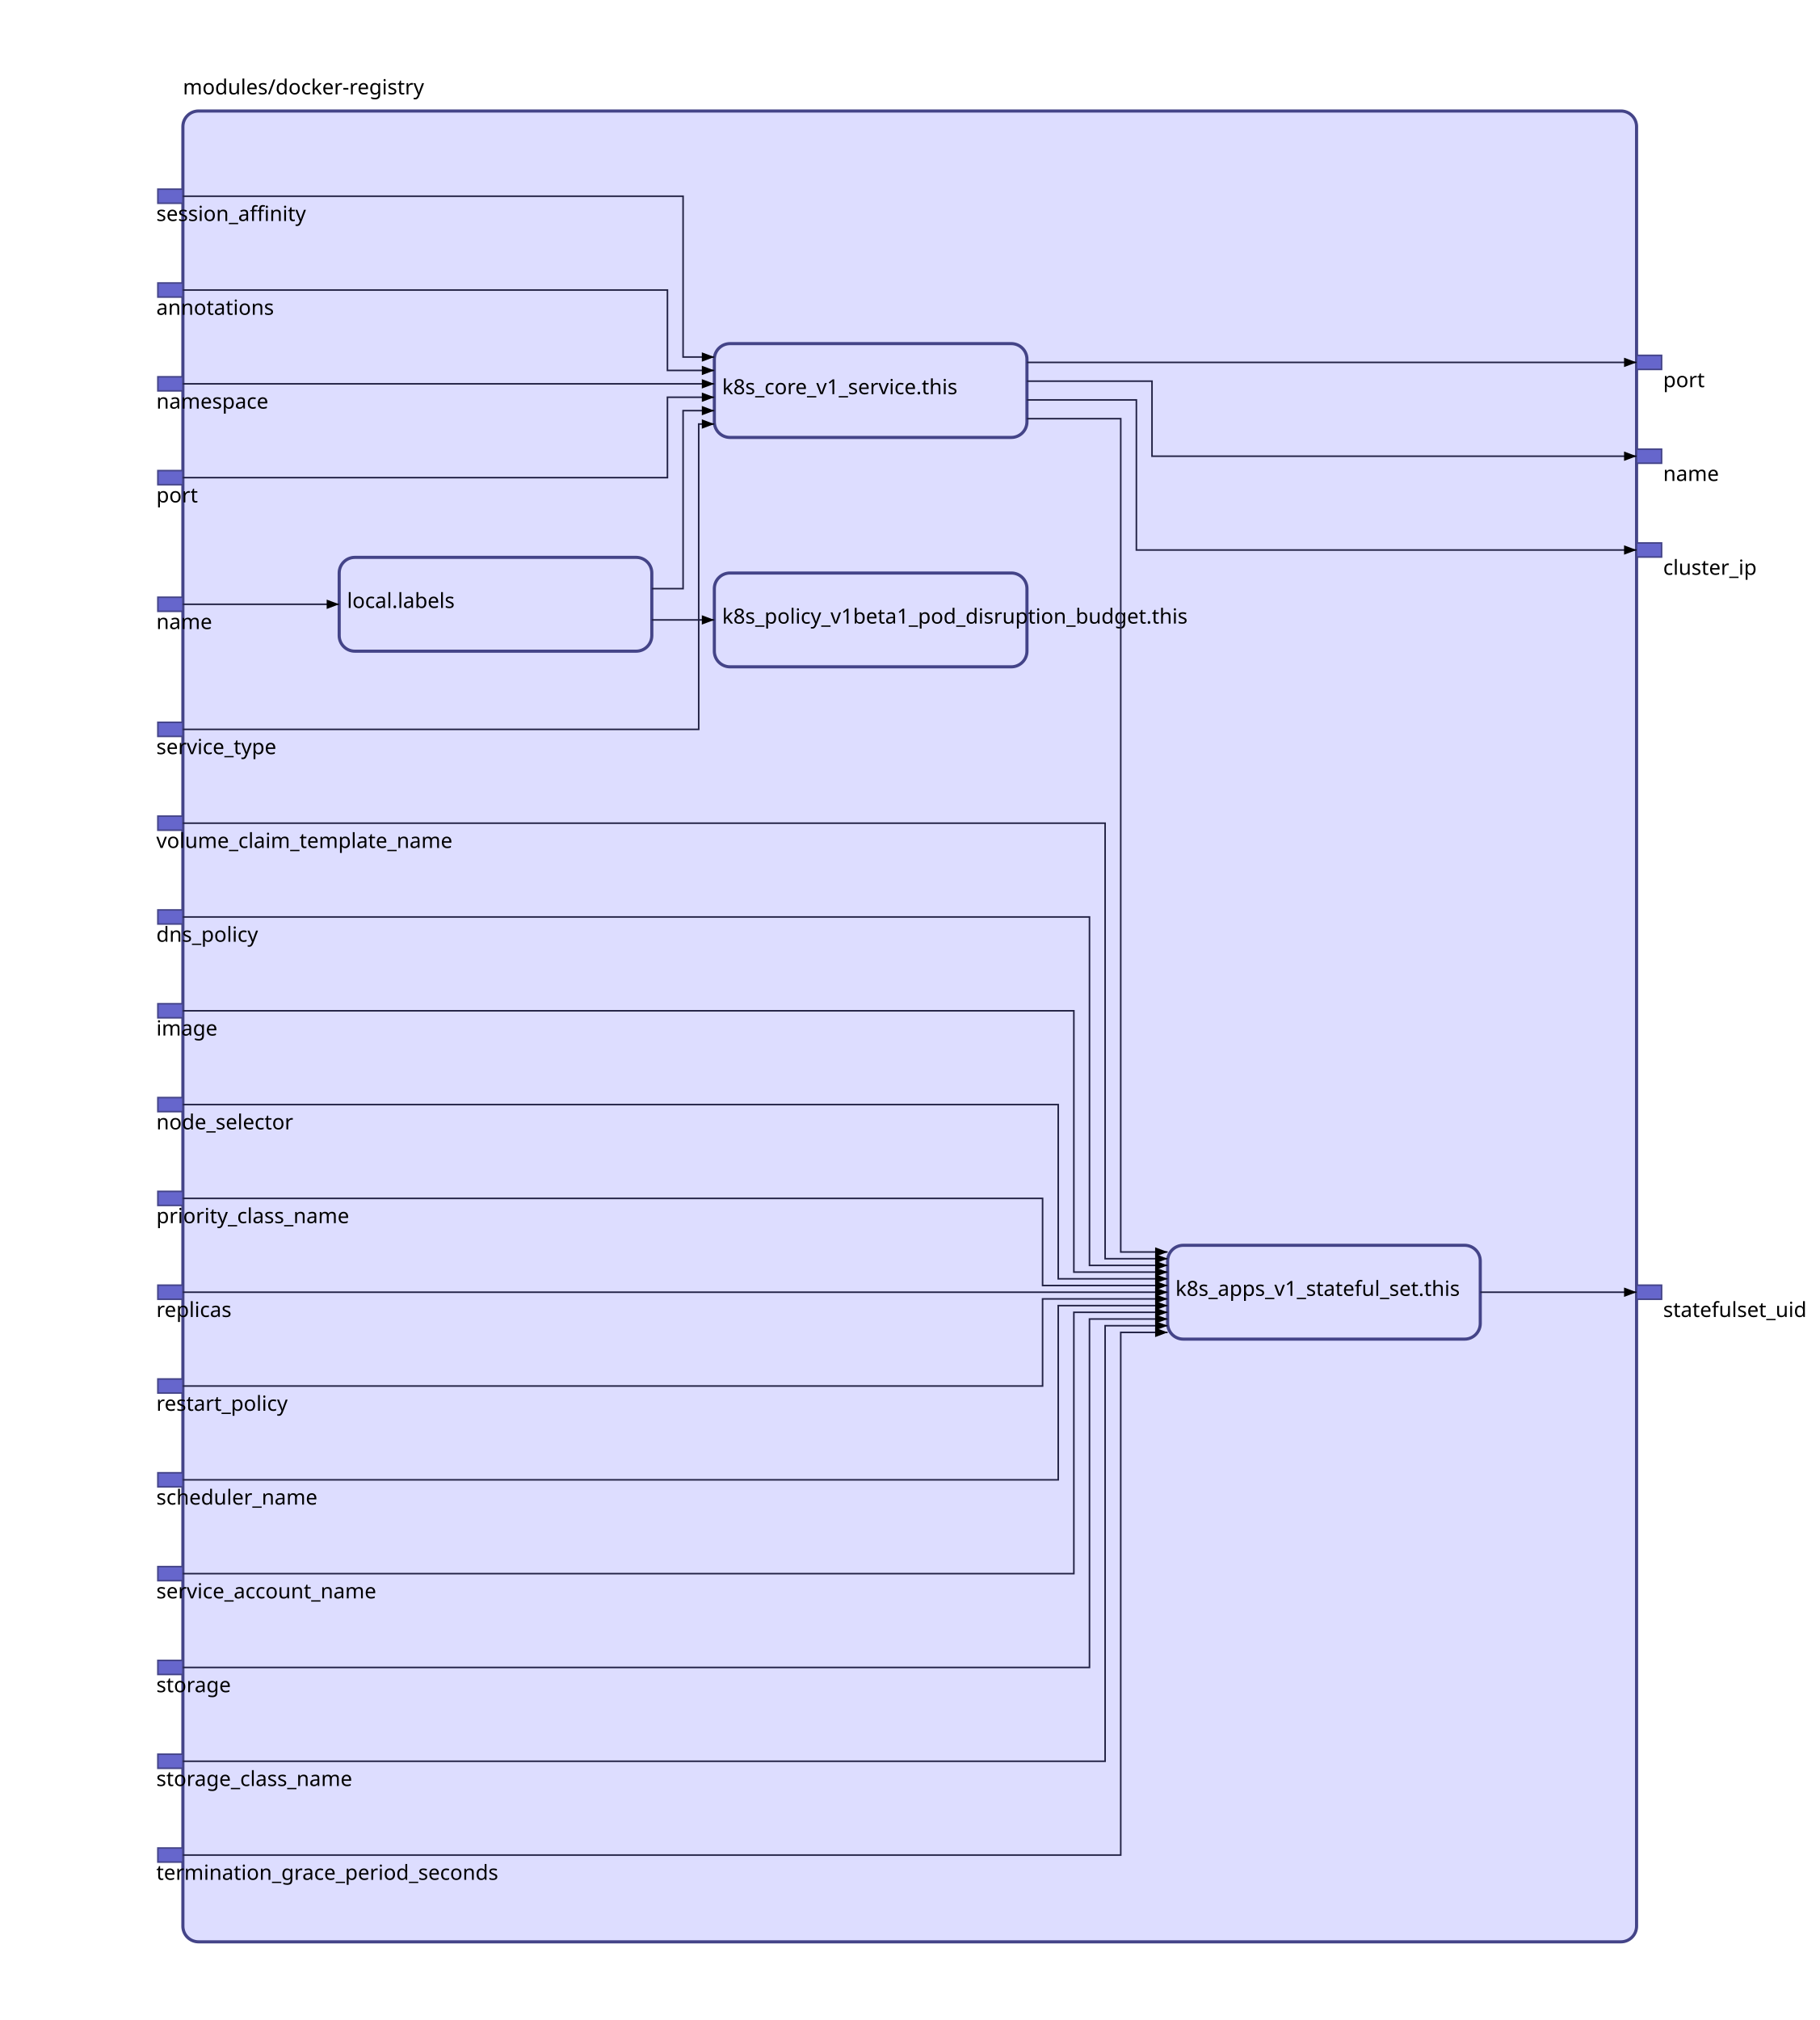
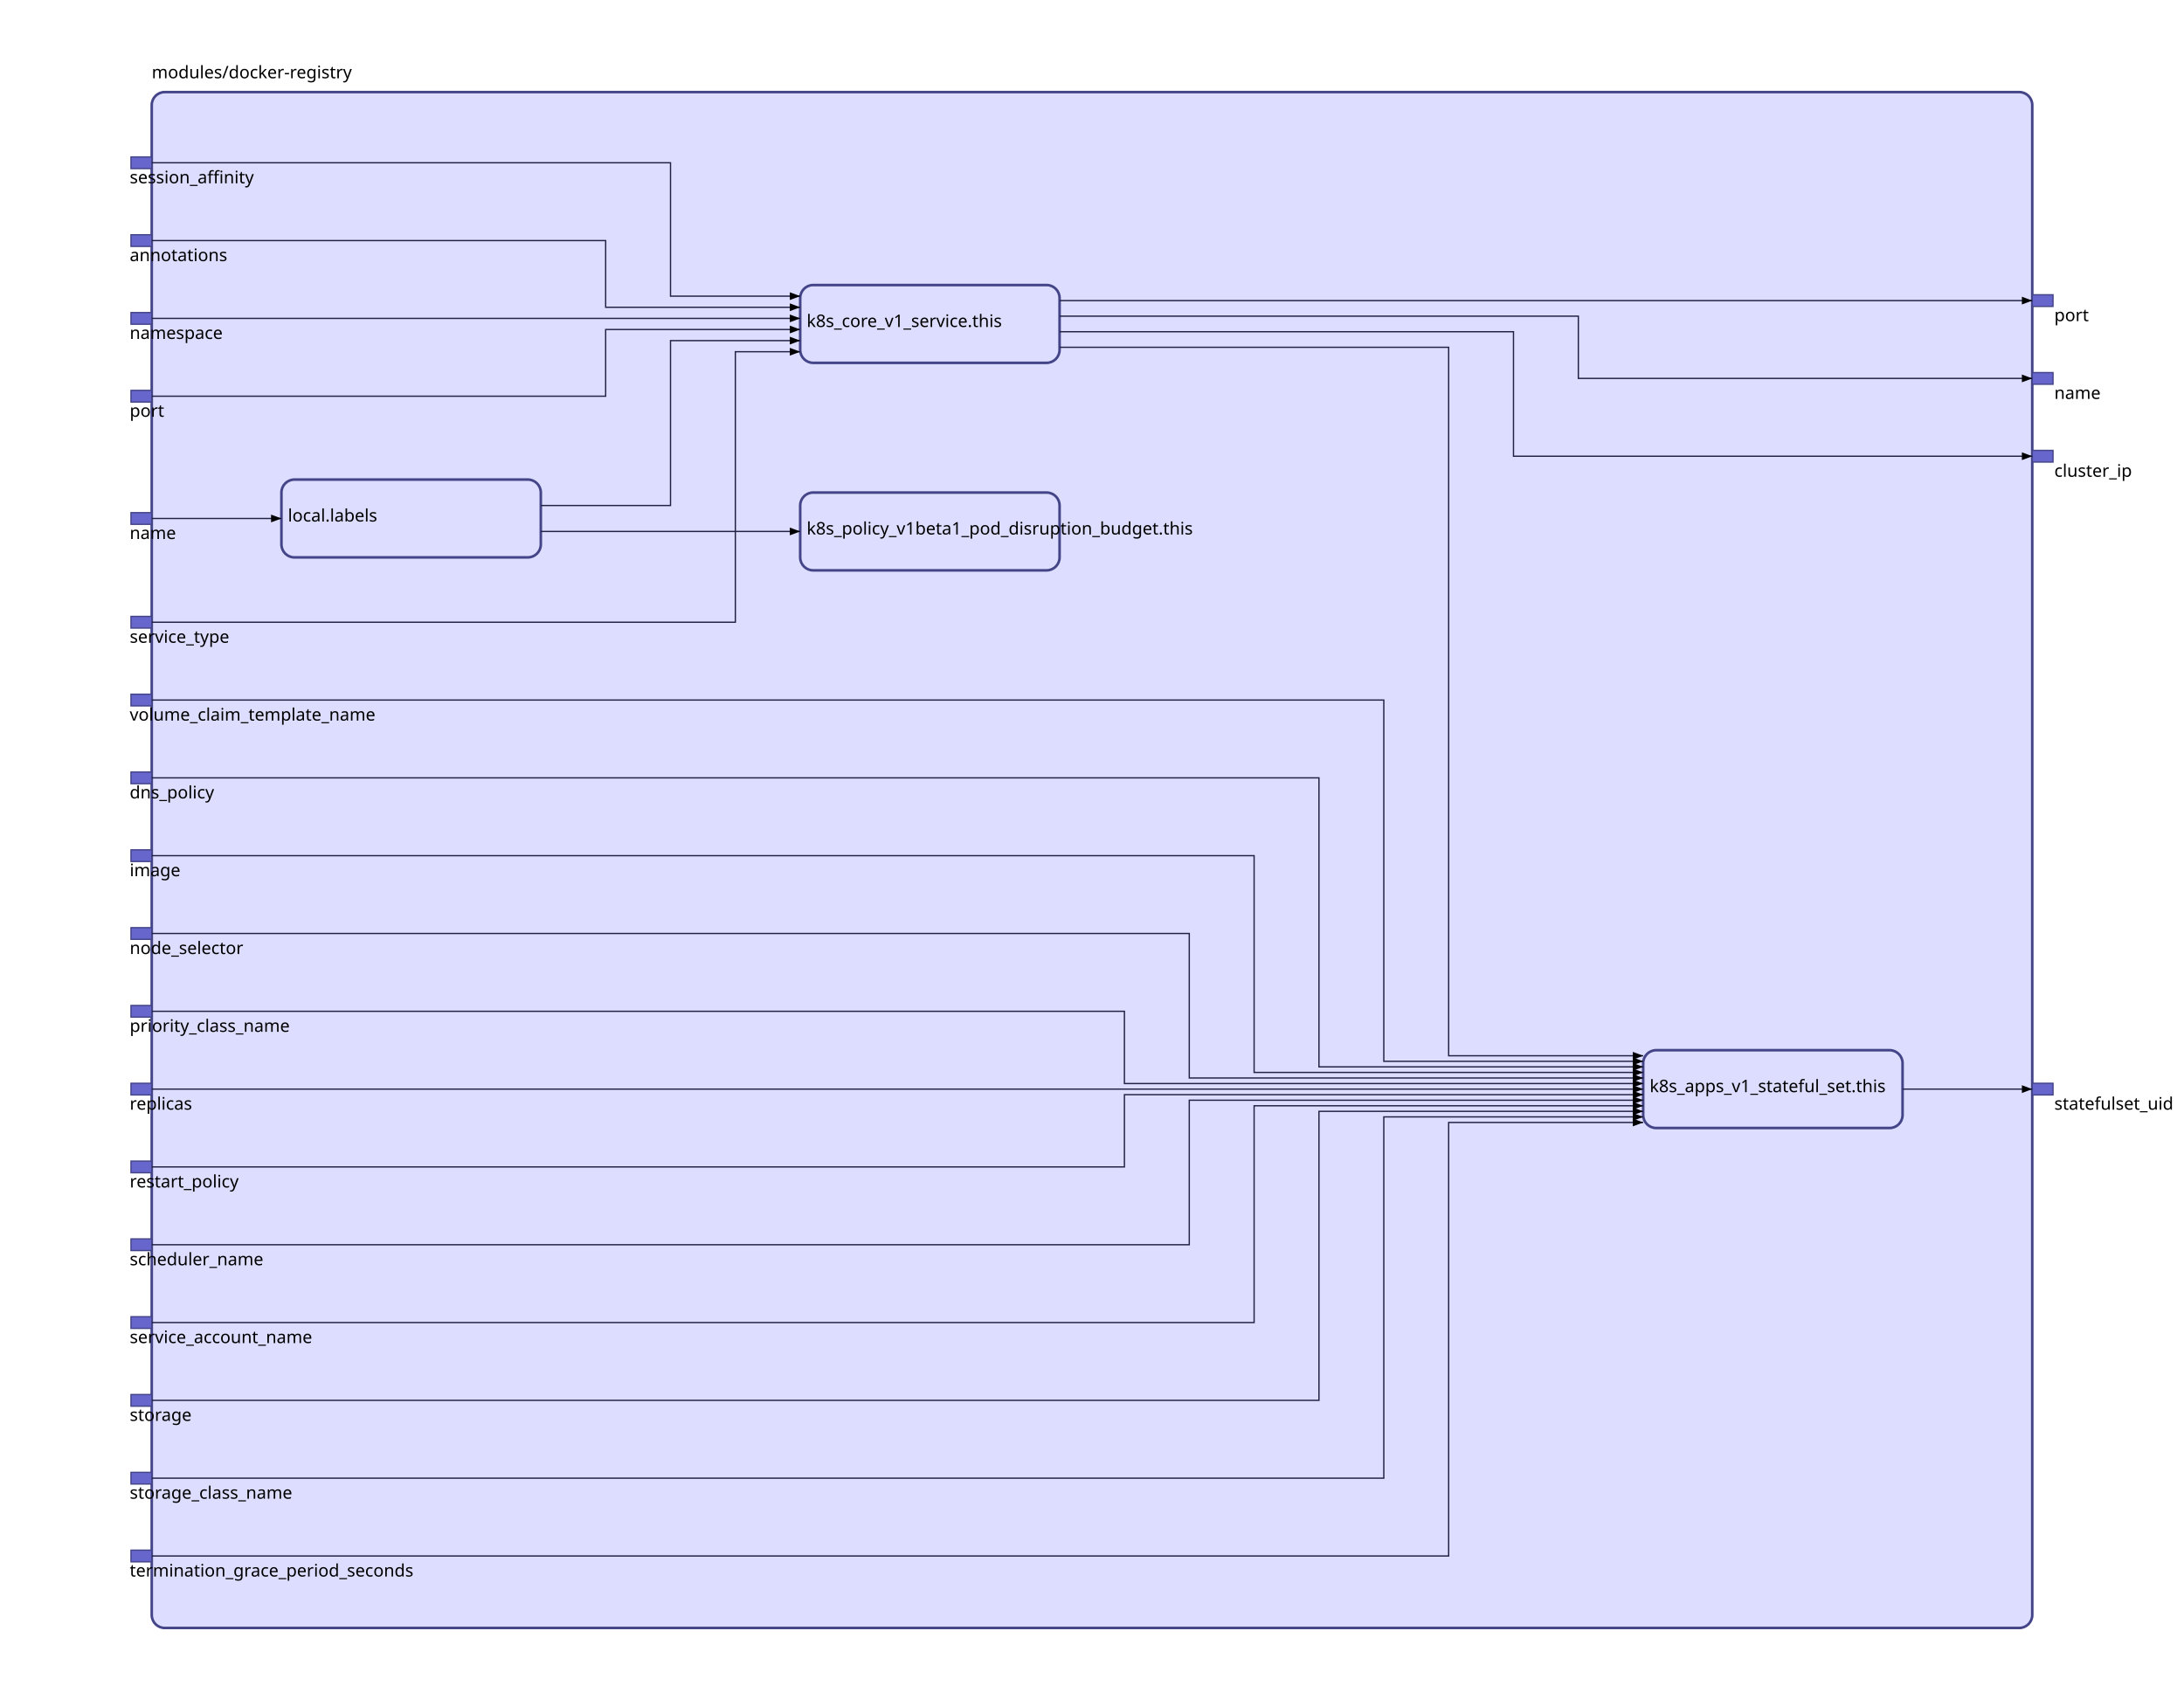
- <svg xmlns="http://www.w3.org/2000/svg" id="sprotty_1" class="sprotty-graph sprotty" tabindex="1002" viewBox="0 0 1164 1292">
+ <svg xmlns="http://www.w3.org/2000/svg" id="sprotty_1" class="sprotty-graph sprotty" tabindex="1002" viewBox="0 0 1684 1305.286">
  <style>.elknode {
    stroke: #448;
    stroke-width: 2;
    fill: #ddf;
}

.elkport {
    stroke: #448;
    stroke-width: 1;
    fill: #66c;
}

.elkedge {
    fill: none;
    stroke: #224;
    stroke-width: 1;
}

.elkedge.arrow {
    fill: #336;
}

.elklabel {
    stroke-width: 0;
    stroke: #000;
    fill: #000;
    font-family: sans-serif;
    font-size: 10pt;
    dominant-baseline: hanging;
}

.elkjunction {
    stroke: none;
    fill: #224;
}

.selected &gt; rect {
    stroke-width: 3;
}

.mouseover {
    stroke: #88f;
}
/*
 * Copyright (C) 2017 TypeFox and others.
 *
 * Licensed under the Apache License, Version 2.0 (the "License"); you may not use this file except in compliance with the License.
 * You may obtain a copy of the License at http://www.apache.org/licenses/LICENSE-2.0
 */

.sprotty {
    padding: 0px;
    font-family: "Helvetica Neue", Helvetica, Arial, sans-serif;
}

.sprotty-hidden {
    display: block;
    position: absolute;
    width: 0px;
    height: 0px;
}

.sprotty-popup {
    font-family: "Helvetica Neue", Helvetica, Arial, sans-serif;
    position: absolute;
    background: white;
    border-radius: 5px;
    border: 1px solid;
    max-width: 400px;
    min-width: 100px;
}

.sprotty-popup &gt; div {
    margin: 10px;
}

.sprotty-popup-closed {
    display: none;
}
</style>
  <g transform="scale(1) translate(0,0)">
    <g id="sprotty_3" transform="translate(117, 71)" opacity="1">
-       <rect class="elknode" x="0" y="0" rx="10" width="930" height="1171" />
-       <g id="sprotty_5" transform="translate(630, 725.5)" opacity="1">
+       <rect class="elknode" x="0" y="0" rx="10" width="1450" height="1184.286" />
+       <g id="sprotty_5" transform="translate(1150, 738.7857)" opacity="1">
        <rect class="elknode" x="0" y="0" rx="10" width="200" height="60" />
        <text id="sprotty_6" class="elklabel" transform="translate(5, 22) translate(0, 0)" opacity="1">k8s_apps_v1_stateful_set.this</text>
      </g>
-       <g id="sprotty_7" transform="translate(340, 148.7857)" opacity="1">
+       <g id="sprotty_7" transform="translate(500, 148.7857)" opacity="1">
        <rect class="elknode" x="0" y="0" rx="10" width="200" height="60" />
        <text id="sprotty_8" class="elklabel" transform="translate(5, 22) translate(0, 0)" opacity="1">k8s_core_v1_service.this</text>
      </g>
-       <g id="sprotty_9" transform="translate(340, 295.5)" opacity="1">
+       <g id="sprotty_9" transform="translate(500, 308.7857)" opacity="1">
        <rect class="elknode" x="0" y="0" rx="10" width="200" height="60" />
        <text id="sprotty_10" class="elklabel" transform="translate(5, 22) translate(0, 0)" opacity="1">k8s_policy_v1beta1_pod_disruption_budget.this</text>
      </g>
-       <g id="sprotty_48" transform="translate(100, 285.5)" opacity="1">
+       <g id="sprotty_48" transform="translate(100, 298.7857)" opacity="1">
        <rect class="elknode" x="0" y="0" rx="10" width="200" height="60" />
        <text id="sprotty_49" class="elklabel" transform="translate(5, 22) translate(0, 0)" opacity="1">local.labels</text>
      </g>
-       <g id="sprotty_12" transform="translate(-16, 511)" opacity="1">
+       <g id="sprotty_12" transform="translate(-16, 524.2857)" opacity="1">
        <rect class="elkport" x="0" y="0" width="16" height="9" />
        <text id="sprotty_13" class="elklabel" transform="translate(-1, 10) translate(0, 0)" opacity="1">dns_policy</text>
      </g>
-       <g id="sprotty_15" transform="translate(-16, 571)" opacity="1">
+       <g id="sprotty_15" transform="translate(-16, 584.2857)" opacity="1">
        <rect class="elkport" x="0" y="0" width="16" height="9" />
        <text id="sprotty_16" class="elklabel" transform="translate(-1, 10) translate(0, 0)" opacity="1">image</text>
      </g>
-       <g id="sprotty_18" transform="translate(-16, 631)" opacity="1">
+       <g id="sprotty_18" transform="translate(-16, 644.2857)" opacity="1">
        <rect class="elkport" x="0" y="0" width="16" height="9" />
        <text id="sprotty_19" class="elklabel" transform="translate(-1, 10) translate(0, 0)" opacity="1">node_selector</text>
      </g>
-       <g id="sprotty_21" transform="translate(-16, 691)" opacity="1">
+       <g id="sprotty_21" transform="translate(-16, 704.2857)" opacity="1">
        <rect class="elkport" x="0" y="0" width="16" height="9" />
        <text id="sprotty_22" class="elklabel" transform="translate(-1, 10) translate(0, 0)" opacity="1">priority_class_name</text>
      </g>
-       <g id="sprotty_24" transform="translate(-16, 751)" opacity="1">
+       <g id="sprotty_24" transform="translate(-16, 764.2857)" opacity="1">
        <rect class="elkport" x="0" y="0" width="16" height="9" />
        <text id="sprotty_25" class="elklabel" transform="translate(-1, 10) translate(0, 0)" opacity="1">replicas</text>
      </g>
-       <g id="sprotty_27" transform="translate(-16, 811)" opacity="1">
+       <g id="sprotty_27" transform="translate(-16, 824.2857)" opacity="1">
        <rect class="elkport" x="0" y="0" width="16" height="9" />
        <text id="sprotty_28" class="elklabel" transform="translate(-1, 10) translate(0, 0)" opacity="1">restart_policy</text>
      </g>
-       <g id="sprotty_30" transform="translate(-16, 871)" opacity="1">
+       <g id="sprotty_30" transform="translate(-16, 884.2857)" opacity="1">
        <rect class="elkport" x="0" y="0" width="16" height="9" />
        <text id="sprotty_31" class="elklabel" transform="translate(-1, 10) translate(0, 0)" opacity="1">scheduler_name</text>
      </g>
-       <g id="sprotty_33" transform="translate(-16, 931)" opacity="1">
+       <g id="sprotty_33" transform="translate(-16, 944.2857)" opacity="1">
        <rect class="elkport" x="0" y="0" width="16" height="9" />
        <text id="sprotty_34" class="elklabel" transform="translate(-1, 10) translate(0, 0)" opacity="1">service_account_name</text>
      </g>
-       <g id="sprotty_36" transform="translate(-16, 991)" opacity="1">
+       <g id="sprotty_36" transform="translate(-16, 1004.286)" opacity="1">
        <rect class="elkport" x="0" y="0" width="16" height="9" />
        <text id="sprotty_37" class="elklabel" transform="translate(-1, 10) translate(0, 0)" opacity="1">storage</text>
      </g>
-       <g id="sprotty_39" transform="translate(-16, 1051)" opacity="1">
+       <g id="sprotty_39" transform="translate(-16, 1064.286)" opacity="1">
        <rect class="elkport" x="0" y="0" width="16" height="9" />
        <text id="sprotty_40" class="elklabel" transform="translate(-1, 10) translate(0, 0)" opacity="1">storage_class_name</text>
      </g>
-       <g id="sprotty_42" transform="translate(-16, 1111)" opacity="1">
+       <g id="sprotty_42" transform="translate(-16, 1124.286)" opacity="1">
        <rect class="elkport" x="0" y="0" width="16" height="9" />
        <text id="sprotty_43" class="elklabel" transform="translate(-1, 10) translate(0, 0)" opacity="1">termination_grace_period_seconds</text>
      </g>
-       <g id="sprotty_45" transform="translate(-16, 451)" opacity="1">
+       <g id="sprotty_45" transform="translate(-16, 464.2857)" opacity="1">
        <rect class="elkport" x="0" y="0" width="16" height="9" />
        <text id="sprotty_46" class="elklabel" transform="translate(-1, 10) translate(0, 0)" opacity="1">volume_claim_template_name</text>
      </g>
      <g id="sprotty_51" transform="translate(-16, 110)" opacity="1">
        <rect class="elkport" x="0" y="0" width="16" height="9" />
        <text id="sprotty_52" class="elklabel" transform="translate(-1, 10) translate(0, 0)" opacity="1">annotations</text>
      </g>
      <g id="sprotty_54" transform="translate(-16, 170)" opacity="1">
        <rect class="elkport" x="0" y="0" width="16" height="9" />
        <text id="sprotty_55" class="elklabel" transform="translate(-1, 10) translate(0, 0)" opacity="1">namespace</text>
      </g>
      <g id="sprotty_57" transform="translate(-16, 230)" opacity="1">
        <rect class="elkport" x="0" y="0" width="16" height="9" />
        <text id="sprotty_58" class="elklabel" transform="translate(-1, 10) translate(0, 0)" opacity="1">port</text>
      </g>
-       <g id="sprotty_60" transform="translate(-16, 391)" opacity="1">
+       <g id="sprotty_60" transform="translate(-16, 404.2857)" opacity="1">
        <rect class="elkport" x="0" y="0" width="16" height="9" />
        <text id="sprotty_61" class="elklabel" transform="translate(-1, 10) translate(0, 0)" opacity="1">service_type</text>
      </g>
      <g id="sprotty_63" transform="translate(-16, 50)" opacity="1">
        <rect class="elkport" x="0" y="0" width="16" height="9" />
        <text id="sprotty_64" class="elklabel" transform="translate(-1, 10) translate(0, 0)" opacity="1">session_affinity</text>
      </g>
-       <g id="sprotty_67" transform="translate(-16, 311)" opacity="1">
+       <g id="sprotty_67" transform="translate(-16, 324.2857)" opacity="1">
        <rect class="elkport" x="0" y="0" width="16" height="9" />
        <text id="sprotty_68" class="elklabel" transform="translate(-1, 10) translate(0, 0)" opacity="1">name</text>
      </g>
-       <g id="sprotty_70" transform="translate(930, 276.2857)" opacity="1">
+       <g id="sprotty_70" transform="translate(1450, 276.2857)" opacity="1">
        <rect class="elkport" x="0" y="0" width="16" height="9" />
        <text id="sprotty_71" class="elklabel" transform="translate(17, 10) translate(0, 0)" opacity="1">cluster_ip</text>
      </g>
-       <g id="sprotty_73" transform="translate(930, 216.2857)" opacity="1">
+       <g id="sprotty_73" transform="translate(1450, 216.2857)" opacity="1">
        <rect class="elkport" x="0" y="0" width="16" height="9" />
        <text id="sprotty_74" class="elklabel" transform="translate(17, 10) translate(0, 0)" opacity="1">name</text>
      </g>
-       <g id="sprotty_76" transform="translate(930, 156.2857)" opacity="1">
+       <g id="sprotty_76" transform="translate(1450, 156.2857)" opacity="1">
        <rect class="elkport" x="0" y="0" width="16" height="9" />
        <text id="sprotty_77" class="elklabel" transform="translate(17, 10) translate(0, 0)" opacity="1">port</text>
      </g>
-       <g id="sprotty_79" transform="translate(930, 751)" opacity="1">
+       <g id="sprotty_79" transform="translate(1450, 764.2857)" opacity="1">
        <rect class="elkport" x="0" y="0" width="16" height="9" />
        <text id="sprotty_80" class="elklabel" transform="translate(17, 10) translate(0, 0)" opacity="1">statefulset_uid</text>
      </g>
      <text id="sprotty_4" class="elklabel" transform="translate(0, -21) translate(0, 0)" opacity="1">modules/docker-registry</text>
      <g id="sprotty_11" class="sprotty-edge" opacity="1">
-         <path class="elkedge" d="M 540,196.786 L 600,196.786 L 600,729.786 L 630,729.786" />
-         <path class="edge arrow" d="M 0,0 L 8,-3 L 8,3 Z" transform="rotate(180 630 729.7857) translate(630 729.7857)" />
+         <path class="elkedge" d="M 700,196.786 L 1000,196.786 L 1000,743.071 L 1150,743.071" />
+         <path class="edge arrow" d="M 0,0 L 8,-3 L 8,3 Z" transform="rotate(180 1150 743.0714) translate(1150 743.0714)" />
      </g>
      <g id="sprotty_14" class="sprotty-edge" opacity="1">
-         <path class="elkedge" d="M 0,515.5 L 580,515.5 L 580,738.357 L 630,738.357" />
-         <path class="edge arrow" d="M 0,0 L 8,-3 L 8,3 Z" transform="rotate(180 630 738.3571) translate(630 738.3571)" />
+         <path class="elkedge" d="M 0,528.786 L 900,528.786 L 900,751.643 L 1150,751.643" />
+         <path class="edge arrow" d="M 0,0 L 8,-3 L 8,3 Z" transform="rotate(180 1150 751.6429) translate(1150 751.6429)" />
      </g>
      <g id="sprotty_17" class="sprotty-edge" opacity="1">
-         <path class="elkedge" d="M 0,575.5 L 570,575.5 L 570,742.643 L 630,742.643" />
-         <path class="edge arrow" d="M 0,0 L 8,-3 L 8,3 Z" transform="rotate(180 630 742.6429) translate(630 742.6429)" />
+         <path class="elkedge" d="M 0,588.786 L 850,588.786 L 850,755.929 L 1150,755.929" />
+         <path class="edge arrow" d="M 0,0 L 8,-3 L 8,3 Z" transform="rotate(180 1150 755.9286) translate(1150 755.9286)" />
      </g>
      <g id="sprotty_20" class="sprotty-edge" opacity="1">
-         <path class="elkedge" d="M 0,635.5 L 560,635.5 L 560,746.929 L 630,746.929" />
-         <path class="edge arrow" d="M 0,0 L 8,-3 L 8,3 Z" transform="rotate(180 630 746.9286) translate(630 746.9286)" />
+         <path class="elkedge" d="M 0,648.786 L 800,648.786 L 800,760.214 L 1150,760.214" />
+         <path class="edge arrow" d="M 0,0 L 8,-3 L 8,3 Z" transform="rotate(180 1150 760.2143) translate(1150 760.2143)" />
      </g>
      <g id="sprotty_23" class="sprotty-edge" opacity="1">
-         <path class="elkedge" d="M 0,695.5 L 550,695.5 L 550,751.214 L 630,751.214" />
-         <path class="edge arrow" d="M 0,0 L 8,-3 L 8,3 Z" transform="rotate(180 630 751.2143) translate(630 751.2143)" />
+         <path class="elkedge" d="M 0,708.786 L 750,708.786 L 750,764.5 L 1150,764.5" />
+         <path class="edge arrow" d="M 0,0 L 8,-3 L 8,3 Z" transform="rotate(180 1150 764.5) translate(1150 764.5)" />
      </g>
      <g id="sprotty_26" class="sprotty-edge" opacity="1">
-         <path class="elkedge" d="M 0,755.5 L 630,755.5" />
-         <path class="edge arrow" d="M 0,0 L 8,-3 L 8,3 Z" transform="rotate(180 630 755.5) translate(630 755.5)" />
+         <path class="elkedge" d="M 0,768.786 L 1150,768.786" />
+         <path class="edge arrow" d="M 0,0 L 8,-3 L 8,3 Z" transform="rotate(180 1150 768.7857) translate(1150 768.7857)" />
      </g>
      <g id="sprotty_29" class="sprotty-edge" opacity="1">
-         <path class="elkedge" d="M 0,815.5 L 550,815.5 L 550,759.786 L 630,759.786" />
-         <path class="edge arrow" d="M 0,0 L 8,-3 L 8,3 Z" transform="rotate(180 630 759.7857) translate(630 759.7857)" />
+         <path class="elkedge" d="M 0,828.786 L 750,828.786 L 750,773.071 L 1150,773.071" />
+         <path class="edge arrow" d="M 0,0 L 8,-3 L 8,3 Z" transform="rotate(180 1150 773.0714) translate(1150 773.0714)" />
      </g>
      <g id="sprotty_32" class="sprotty-edge" opacity="1">
-         <path class="elkedge" d="M 0,875.5 L 560,875.5 L 560,764.071 L 630,764.071" />
-         <path class="edge arrow" d="M 0,0 L 8,-3 L 8,3 Z" transform="rotate(180 630 764.0714) translate(630 764.0714)" />
+         <path class="elkedge" d="M 0,888.786 L 800,888.786 L 800,777.357 L 1150,777.357" />
+         <path class="edge arrow" d="M 0,0 L 8,-3 L 8,3 Z" transform="rotate(180 1150 777.3571) translate(1150 777.3571)" />
      </g>
      <g id="sprotty_35" class="sprotty-edge" opacity="1">
-         <path class="elkedge" d="M 0,935.5 L 570,935.5 L 570,768.357 L 630,768.357" />
-         <path class="edge arrow" d="M 0,0 L 8,-3 L 8,3 Z" transform="rotate(180 630 768.3571) translate(630 768.3571)" />
+         <path class="elkedge" d="M 0,948.786 L 850,948.786 L 850,781.643 L 1150,781.643" />
+         <path class="edge arrow" d="M 0,0 L 8,-3 L 8,3 Z" transform="rotate(180 1150 781.6429) translate(1150 781.6429)" />
      </g>
      <g id="sprotty_38" class="sprotty-edge" opacity="1">
-         <path class="elkedge" d="M 0,995.5 L 580,995.5 L 580,772.643 L 630,772.643" />
-         <path class="edge arrow" d="M 0,0 L 8,-3 L 8,3 Z" transform="rotate(180 630 772.6429) translate(630 772.6429)" />
+         <path class="elkedge" d="M 0,1008.786 L 900,1008.786 L 900,785.929 L 1150,785.929" />
+         <path class="edge arrow" d="M 0,0 L 8,-3 L 8,3 Z" transform="rotate(180 1150 785.9286) translate(1150 785.9286)" />
      </g>
      <g id="sprotty_41" class="sprotty-edge" opacity="1">
-         <path class="elkedge" d="M 0,1055.5 L 590,1055.5 L 590,776.929 L 630,776.929" />
-         <path class="edge arrow" d="M 0,0 L 8,-3 L 8,3 Z" transform="rotate(180 630 776.9286) translate(630 776.9286)" />
+         <path class="elkedge" d="M 0,1068.786 L 950,1068.786 L 950,790.214 L 1150,790.214" />
+         <path class="edge arrow" d="M 0,0 L 8,-3 L 8,3 Z" transform="rotate(180 1150 790.2143) translate(1150 790.2143)" />
      </g>
      <g id="sprotty_44" class="sprotty-edge" opacity="1">
-         <path class="elkedge" d="M 0,1115.5 L 600,1115.5 L 600,781.214 L 630,781.214" />
-         <path class="edge arrow" d="M 0,0 L 8,-3 L 8,3 Z" transform="rotate(180 630 781.2143) translate(630 781.2143)" />
+         <path class="elkedge" d="M 0,1128.786 L 1000,1128.786 L 1000,794.5 L 1150,794.5" />
+         <path class="edge arrow" d="M 0,0 L 8,-3 L 8,3 Z" transform="rotate(180 1150 794.5) translate(1150 794.5)" />
      </g>
      <g id="sprotty_47" class="sprotty-edge" opacity="1">
-         <path class="elkedge" d="M 0,455.5 L 590,455.5 L 590,734.071 L 630,734.071" />
-         <path class="edge arrow" d="M 0,0 L 8,-3 L 8,3 Z" transform="rotate(180 630 734.0714) translate(630 734.0714)" />
+         <path class="elkedge" d="M 0,468.786 L 950,468.786 L 950,747.357 L 1150,747.357" />
+         <path class="edge arrow" d="M 0,0 L 8,-3 L 8,3 Z" transform="rotate(180 1150 747.3571) translate(1150 747.3571)" />
      </g>
      <g id="sprotty_50" class="sprotty-edge" opacity="1">
-         <path class="elkedge" d="M 300,305.5 L 320,305.5 L 320,191.643 L 340,191.643" />
-         <path class="edge arrow" d="M 0,0 L 8,-3 L 8,3 Z" transform="rotate(180 340 191.6429) translate(340 191.6429)" />
+         <path class="elkedge" d="M 300,318.786 L 400,318.786 L 400,191.643 L 500,191.643" />
+         <path class="edge arrow" d="M 0,0 L 8,-3 L 8,3 Z" transform="rotate(180 500 191.6429) translate(500 191.6429)" />
      </g>
      <g id="sprotty_53" class="sprotty-edge" opacity="1">
-         <path class="elkedge" d="M 0,114.5 L 310,114.5 L 310,165.929 L 340,165.929" />
-         <path class="edge arrow" d="M 0,0 L 8,-3 L 8,3 Z" transform="rotate(180 340 165.9286) translate(340 165.9286)" />
+         <path class="elkedge" d="M 0,114.5 L 350,114.5 L 350,165.929 L 500,165.929" />
+         <path class="edge arrow" d="M 0,0 L 8,-3 L 8,3 Z" transform="rotate(180 500 165.9286) translate(500 165.9286)" />
      </g>
      <g id="sprotty_56" class="sprotty-edge" opacity="1">
-         <path class="elkedge" d="M 0,174.5 L 340,174.5" />
-         <path class="edge arrow" d="M 0,0 L 8,-3 L 8,3 Z" transform="rotate(180 340 174.5) translate(340 174.5)" />
+         <path class="elkedge" d="M 0,174.5 L 500,174.5" />
+         <path class="edge arrow" d="M 0,0 L 8,-3 L 8,3 Z" transform="rotate(180 500 174.5) translate(500 174.5)" />
      </g>
      <g id="sprotty_59" class="sprotty-edge" opacity="1">
-         <path class="elkedge" d="M 0,234.5 L 310,234.5 L 310,183.071 L 340,183.071" />
-         <path class="edge arrow" d="M 0,0 L 8,-3 L 8,3 Z" transform="rotate(180 340 183.0714) translate(340 183.0714)" />
+         <path class="elkedge" d="M 0,234.5 L 350,234.5 L 350,183.071 L 500,183.071" />
+         <path class="edge arrow" d="M 0,0 L 8,-3 L 8,3 Z" transform="rotate(180 500 183.0714) translate(500 183.0714)" />
      </g>
      <g id="sprotty_62" class="sprotty-edge" opacity="1">
-         <path class="elkedge" d="M 0,395.5 L 330,395.5 L 330,200.214 L 340,200.214" />
-         <path class="edge arrow" d="M 0,0 L 8,-3 L 8,3 Z" transform="rotate(180 340 200.2143) translate(340 200.2143)" />
+         <path class="elkedge" d="M 0,408.786 L 450,408.786 L 450,200.214 L 500,200.214" />
+         <path class="edge arrow" d="M 0,0 L 8,-3 L 8,3 Z" transform="rotate(180 500 200.2143) translate(500 200.2143)" />
      </g>
      <g id="sprotty_65" class="sprotty-edge" opacity="1">
-         <path class="elkedge" d="M 0,54.5 L 320,54.5 L 320,157.357 L 340,157.357" />
-         <path class="edge arrow" d="M 0,0 L 8,-3 L 8,3 Z" transform="rotate(180 340 157.3571) translate(340 157.3571)" />
+         <path class="elkedge" d="M 0,54.5 L 400,54.5 L 400,157.357 L 500,157.357" />
+         <path class="edge arrow" d="M 0,0 L 8,-3 L 8,3 Z" transform="rotate(180 500 157.3571) translate(500 157.3571)" />
      </g>
      <g id="sprotty_66" class="sprotty-edge" opacity="1">
-         <path class="elkedge" d="M 300,325.5 L 340,325.5" />
-         <path class="edge arrow" d="M 0,0 L 8,-3 L 8,3 Z" transform="rotate(180 340 325.5) translate(340 325.5)" />
+         <path class="elkedge" d="M 300,338.786 L 500,338.786" />
+         <path class="edge arrow" d="M 0,0 L 8,-3 L 8,3 Z" transform="rotate(180 500 338.7857) translate(500 338.7857)" />
      </g>
      <g id="sprotty_69" class="sprotty-edge" opacity="1">
-         <path class="elkedge" d="M 0,315.5 L 100,315.5" />
-         <path class="edge arrow" d="M 0,0 L 8,-3 L 8,3 Z" transform="rotate(180 100 315.5) translate(100 315.5)" />
+         <path class="elkedge" d="M 0,328.786 L 100,328.786" />
+         <path class="edge arrow" d="M 0,0 L 8,-3 L 8,3 Z" transform="rotate(180 100 328.7857) translate(100 328.7857)" />
      </g>
      <g id="sprotty_72" class="sprotty-edge" opacity="1">
-         <path class="elkedge" d="M 540,184.786 L 610,184.786 L 610,280.786 L 930,280.786" />
-         <path class="edge arrow" d="M 0,0 L 8,-3 L 8,3 Z" transform="rotate(180 930 280.7857) translate(930 280.7857)" />
+         <path class="elkedge" d="M 700,184.786 L 1050,184.786 L 1050,280.786 L 1450,280.786" />
+         <path class="edge arrow" d="M 0,0 L 8,-3 L 8,3 Z" transform="rotate(180 1450 280.7857) translate(1450 280.7857)" />
      </g>
      <g id="sprotty_75" class="sprotty-edge" opacity="1">
-         <path class="elkedge" d="M 540,172.786 L 620,172.786 L 620,220.786 L 930,220.786" />
-         <path class="edge arrow" d="M 0,0 L 8,-3 L 8,3 Z" transform="rotate(180 930 220.7857) translate(930 220.7857)" />
+         <path class="elkedge" d="M 700,172.786 L 1100,172.786 L 1100,220.786 L 1450,220.786" />
+         <path class="edge arrow" d="M 0,0 L 8,-3 L 8,3 Z" transform="rotate(180 1450 220.7857) translate(1450 220.7857)" />
      </g>
      <g id="sprotty_78" class="sprotty-edge" opacity="1">
-         <path class="elkedge" d="M 540,160.786 L 930,160.786" />
-         <path class="edge arrow" d="M 0,0 L 8,-3 L 8,3 Z" transform="rotate(180 930 160.7857) translate(930 160.7857)" />
+         <path class="elkedge" d="M 700,160.786 L 1450,160.786" />
+         <path class="edge arrow" d="M 0,0 L 8,-3 L 8,3 Z" transform="rotate(180 1450 160.7857) translate(1450 160.7857)" />
      </g>
      <g id="sprotty_81" class="sprotty-edge" opacity="1">
-         <path class="elkedge" d="M 830,755.5 L 930,755.5" />
-         <path class="edge arrow" d="M 0,0 L 8,-3 L 8,3 Z" transform="rotate(180 930 755.5) translate(930 755.5)" />
+         <path class="elkedge" d="M 1350,768.786 L 1450,768.786" />
+         <path class="edge arrow" d="M 0,0 L 8,-3 L 8,3 Z" transform="rotate(180 1450 768.7857) translate(1450 768.7857)" />
      </g>
    </g>
  </g>
</svg>
